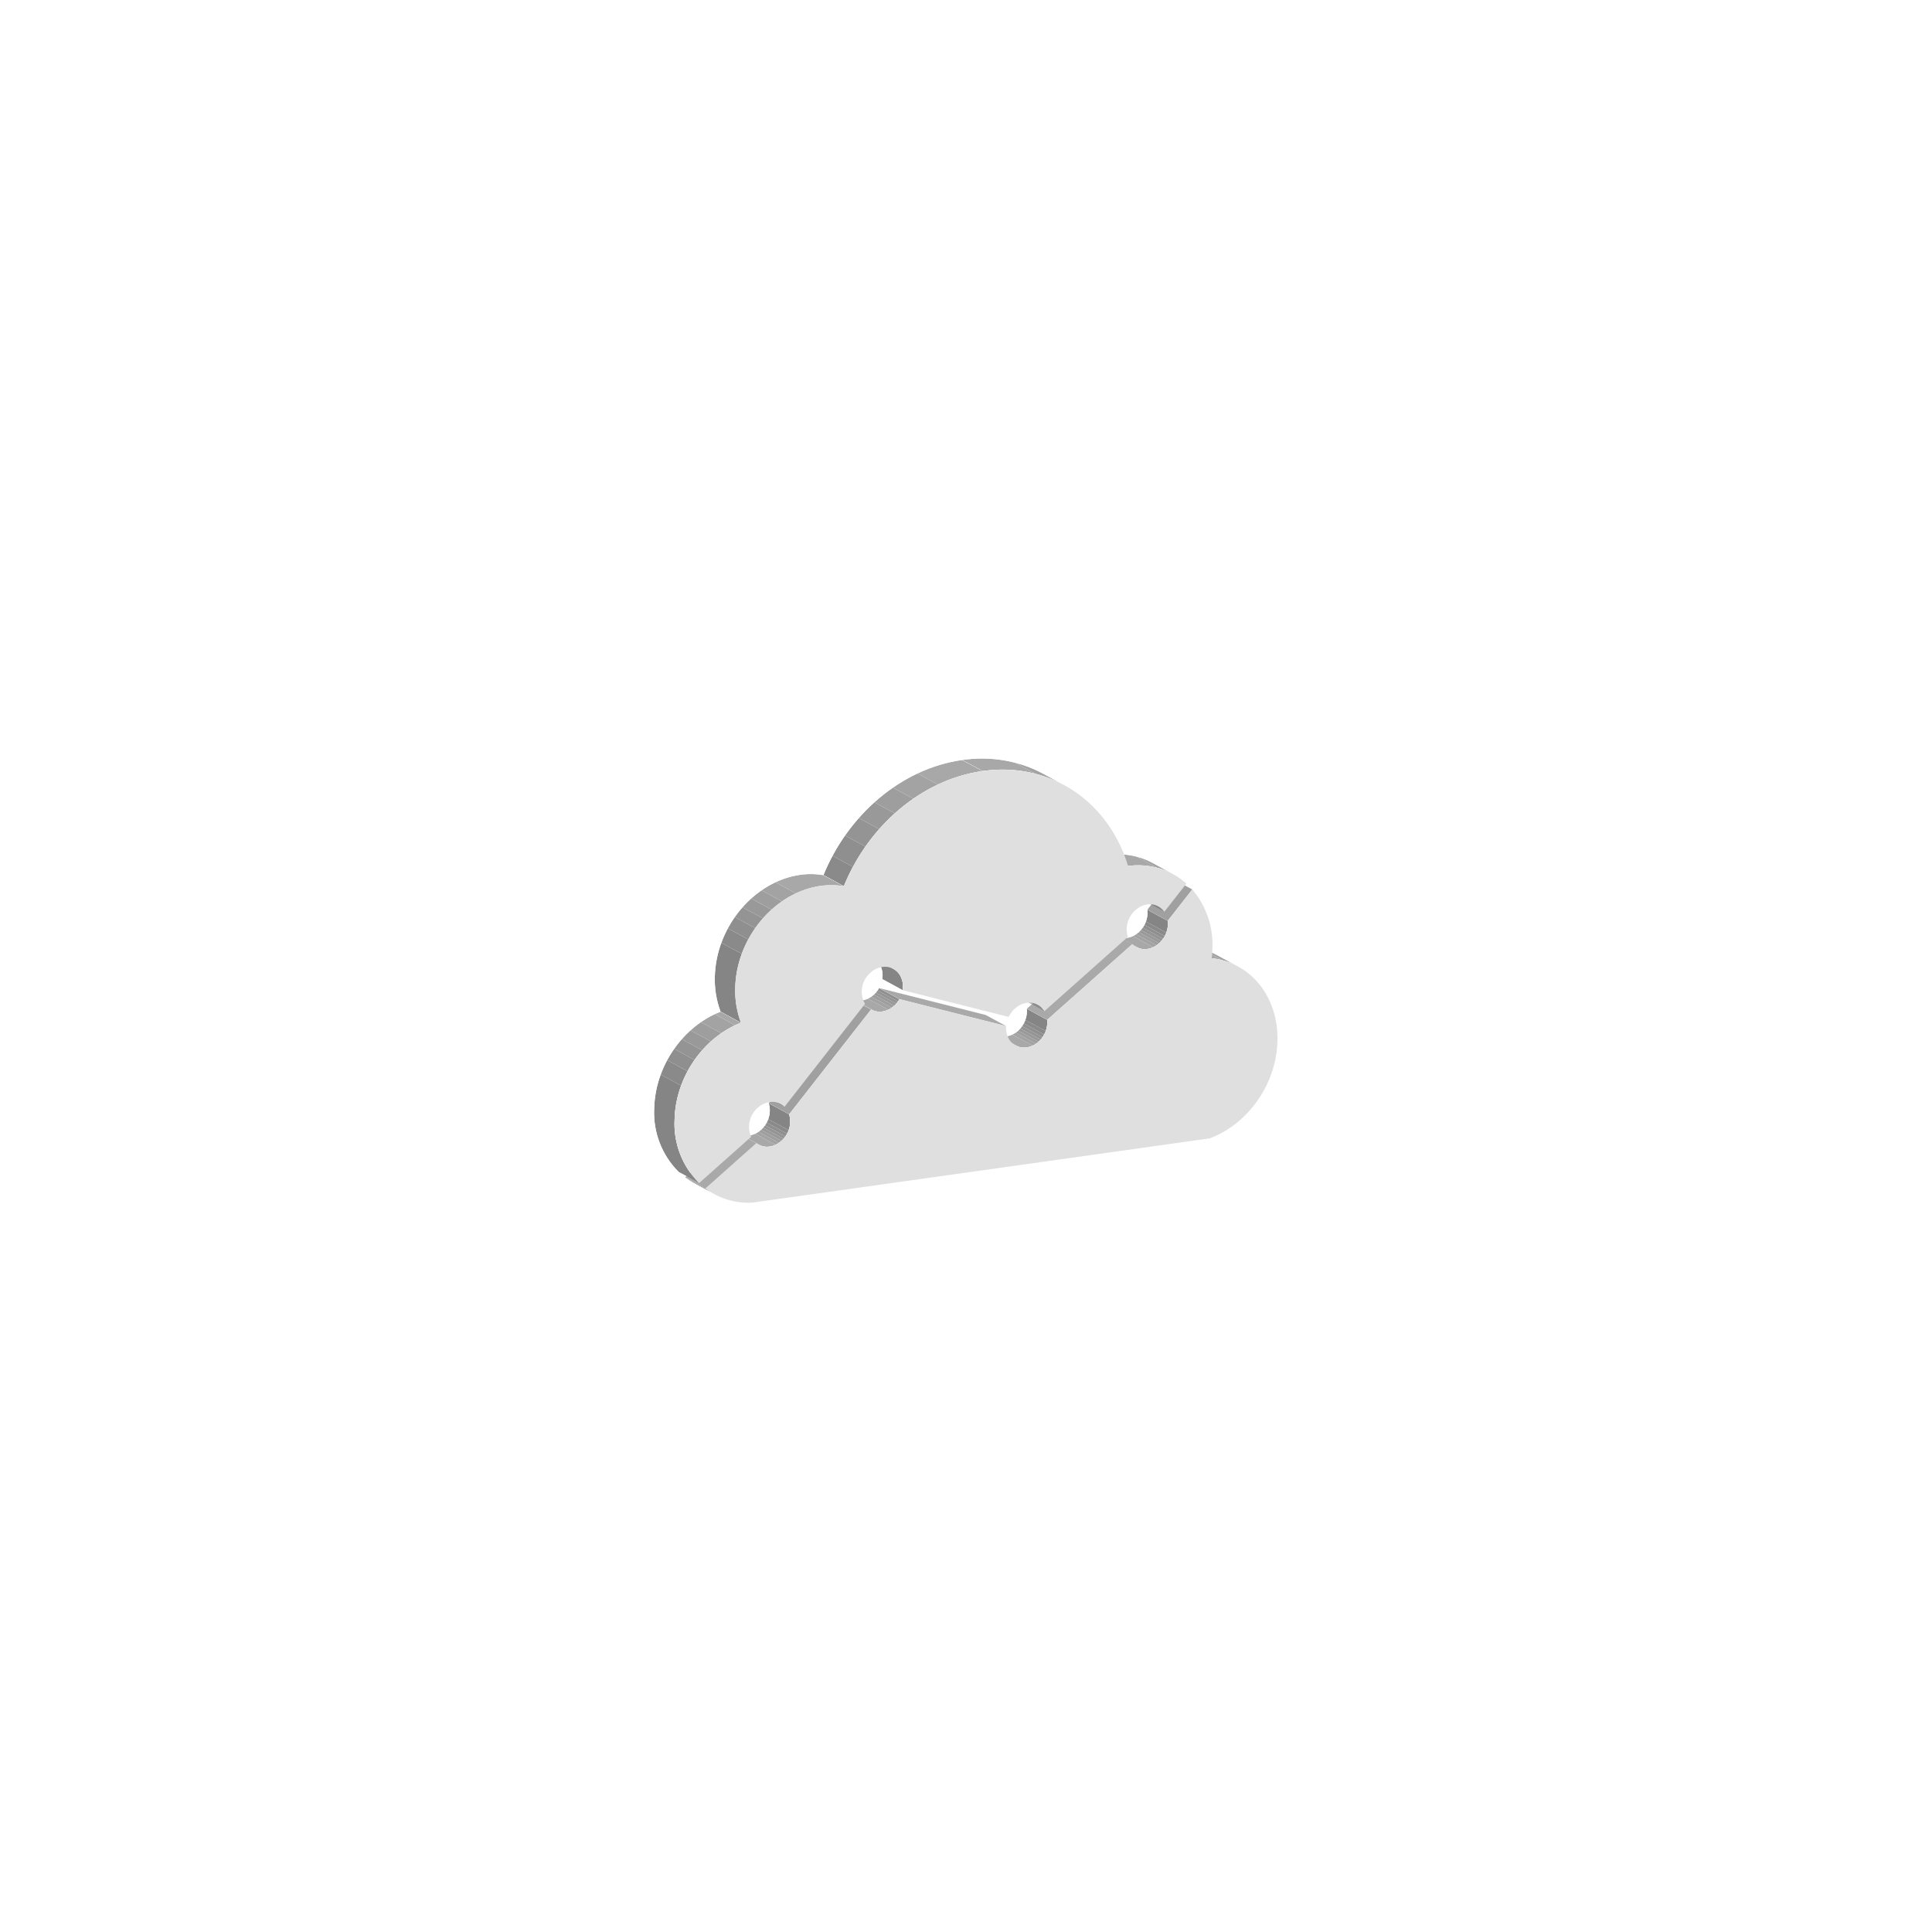
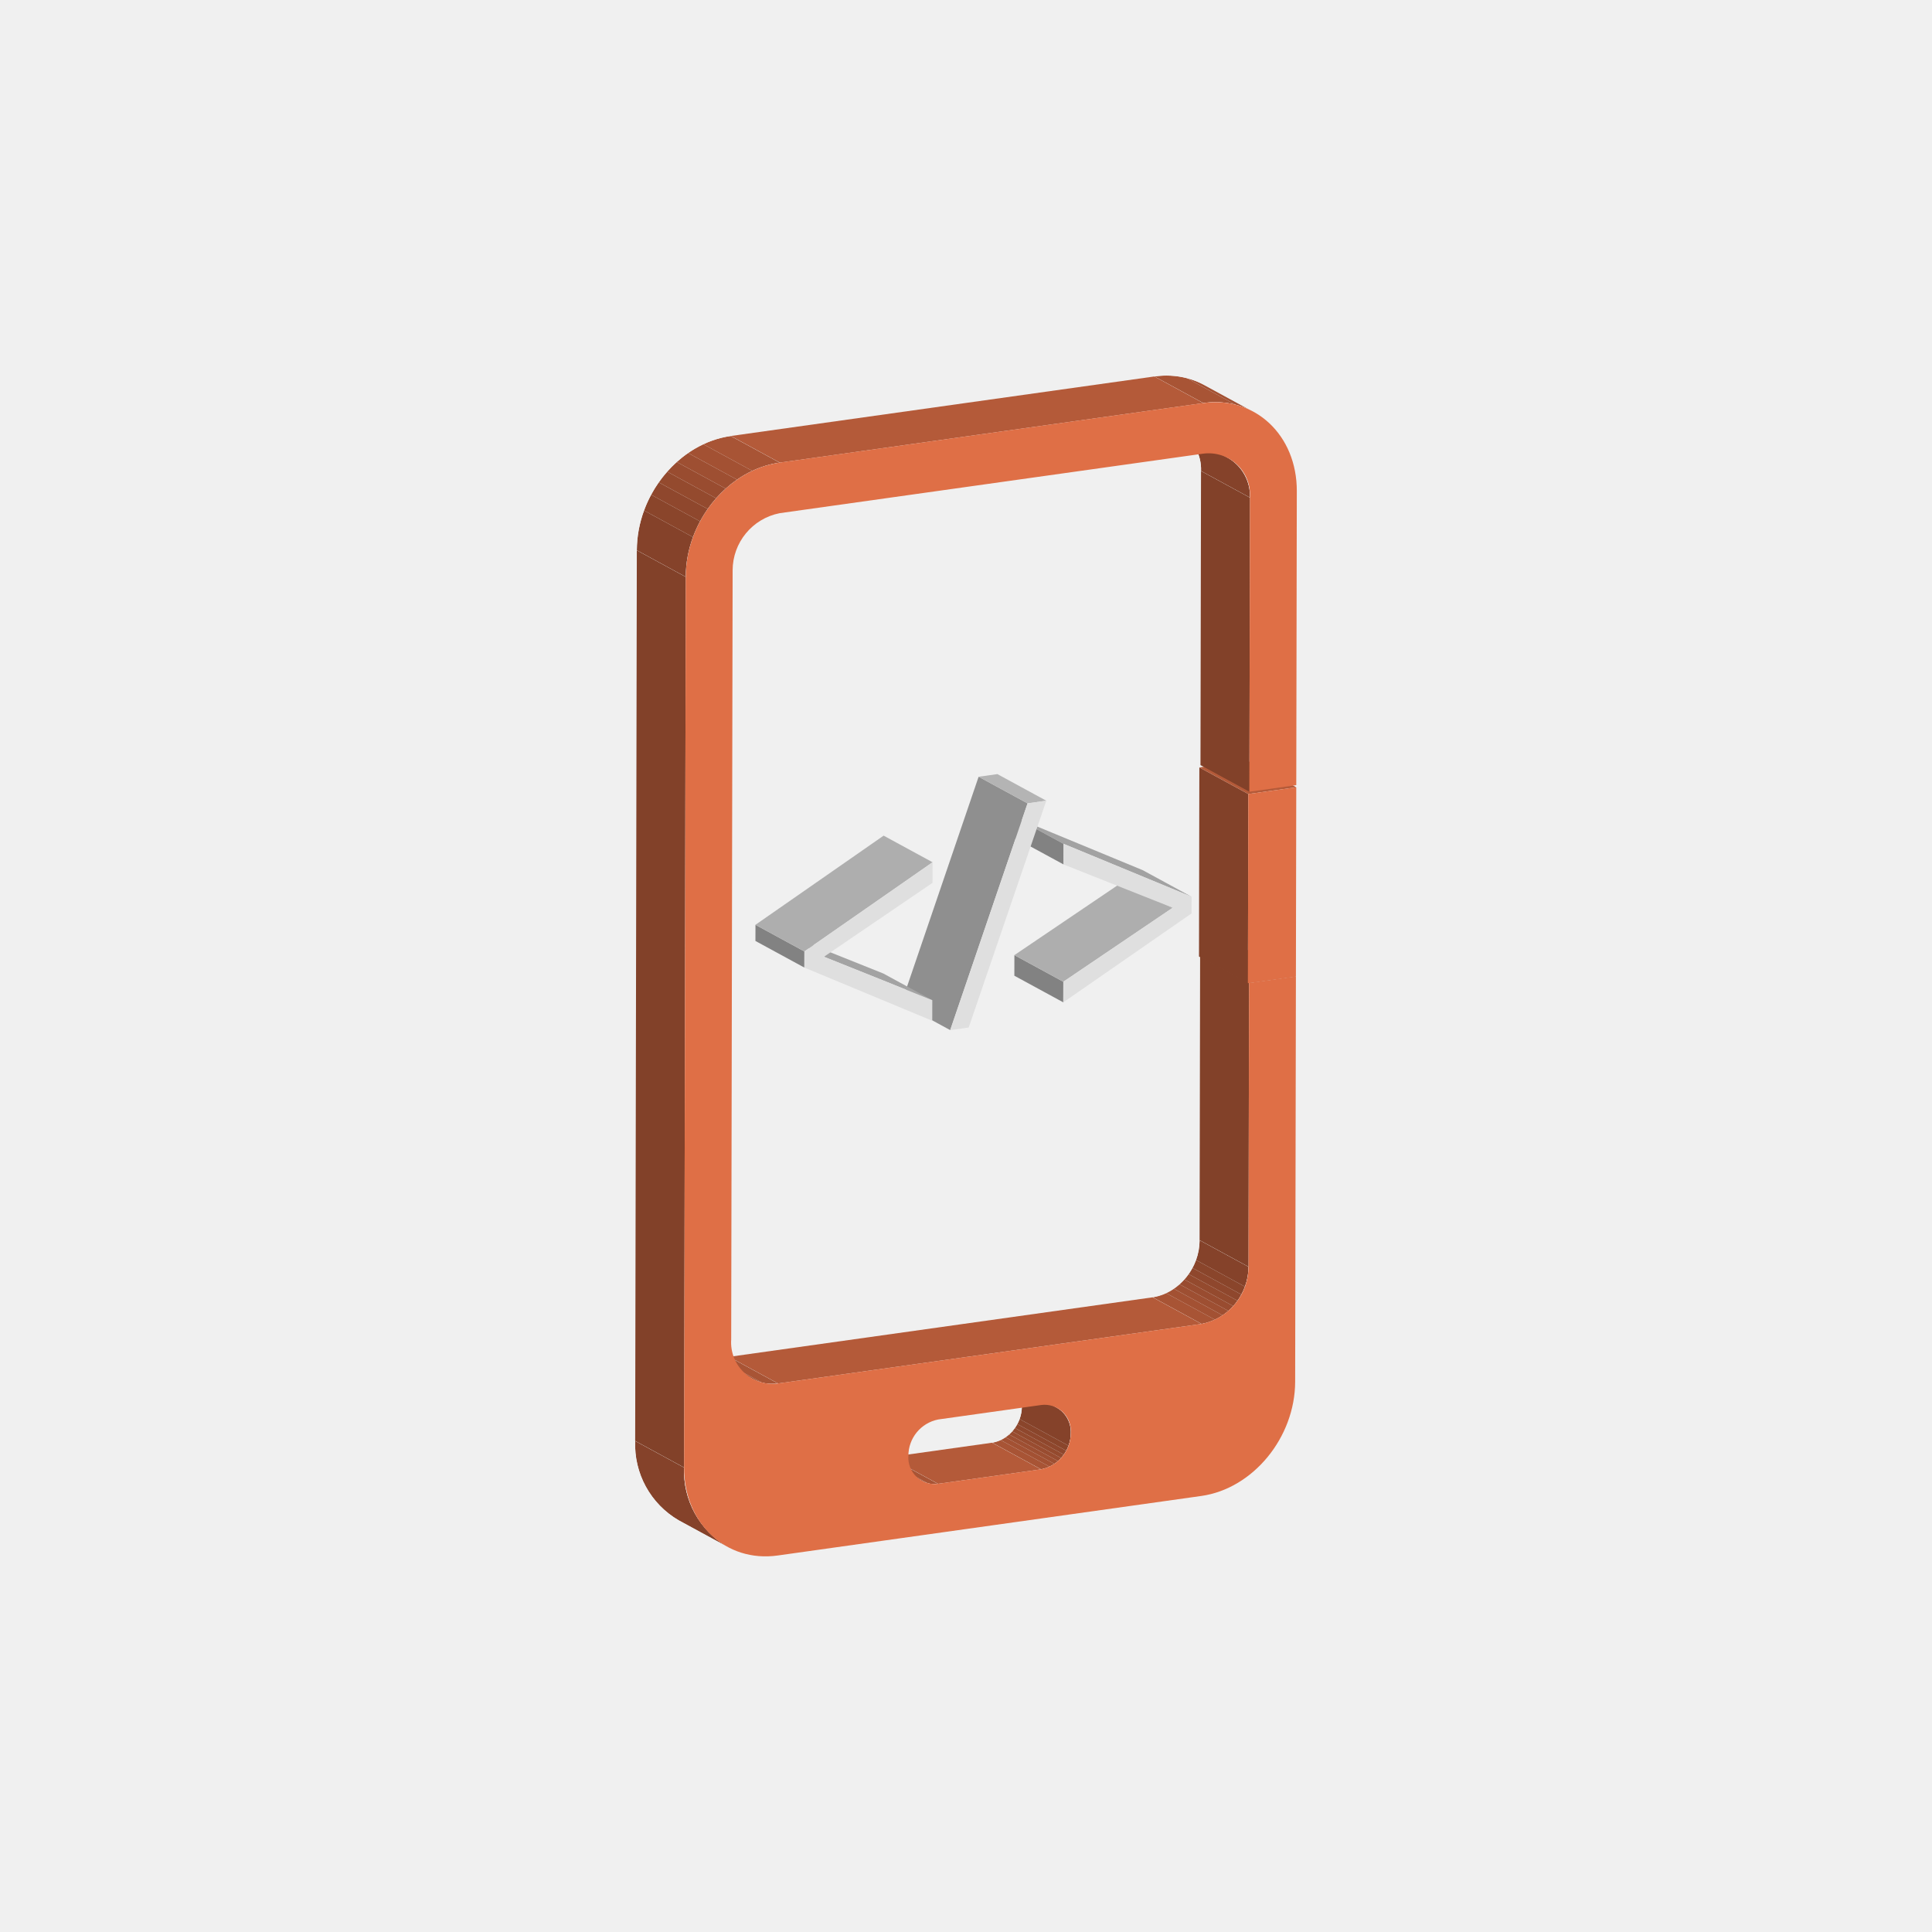
- <svg xmlns="http://www.w3.org/2000/svg" id="Layer_1" data-name="Layer 1" viewBox="0 0 432 432">
+ <svg xmlns="http://www.w3.org/2000/svg" id="Layer_1" data-name="Layer 1" viewBox="0 0 180 180">
  <defs>
-     <style>.cls-1{fill:none;}.cls-2{fill:#fff;}.cls-3{isolation:isolate;}.cls-4{clip-path:url(#clip-path);}.cls-5{fill:#a8a8a8;}.cls-6{fill:#a3a3a3;}.cls-7{fill:#9e9e9e;}.cls-8{fill:#a0a0a0;}.cls-9{clip-path:url(#clip-path-2);}.cls-10{fill:#999;}.cls-11{fill:#949494;}.cls-12{fill:#8f8f8f;}.cls-13{fill:#8a8a8a;}.cls-14{fill:#858585;}.cls-15{clip-path:url(#clip-path-3);}.cls-16{fill:#a9a9a9;}.cls-17{clip-path:url(#clip-path-4);}.cls-18{clip-path:url(#clip-path-5);}.cls-19{clip-path:url(#clip-path-6);}.cls-20{clip-path:url(#clip-path-7);}.cls-21{clip-path:url(#clip-path-8);}.cls-22{clip-path:url(#clip-path-9);}.cls-23{clip-path:url(#clip-path-10);}.cls-24{clip-path:url(#clip-path-11);}.cls-25{clip-path:url(#clip-path-12);}.cls-26{fill:#dfdfdf;}.cls-27{clip-path:url(#clip-path-13);}.cls-28{clip-path:url(#clip-path-14);}.cls-29{clip-path:url(#clip-path-15);}.cls-30{clip-path:url(#clip-path-16);}</style>
+     <style>.cls-1{fill:none;}.cls-2{isolation:isolate;}.cls-3{clip-path:url(#clip-path);}.cls-4{fill:#a85435;}.cls-5{fill:#a35133;}.cls-6{fill:#9e4f32;}.cls-7{fill:#994c30;}.cls-8{fill:#944a2e;}.cls-9{fill:#8f472d;}.cls-10{fill:#8a452b;}.cls-11{fill:#85422a;}.cls-12{clip-path:url(#clip-path-2);}.cls-13{fill:#824129;}.cls-14{fill:#b45a39;}.cls-15{clip-path:url(#clip-path-3);}.cls-16{fill:#df6f46;}.cls-17{clip-path:url(#clip-path-4);}.cls-18{clip-path:url(#clip-path-5);}.cls-19{clip-path:url(#clip-path-6);}.cls-20{clip-path:url(#clip-path-7);}.cls-21{clip-path:url(#clip-path-8);}.cls-22{fill:#828282;}.cls-23{fill:#aeaeae;}.cls-24{fill:#a2a2a2;}.cls-25{fill:#dfdfdf;}.cls-26{fill:#8f8f8f;}.cls-27{fill:#b4b4b4;}.cls-28{fill:#a3a3a3;}</style>
    <clipPath id="clip-path">
-       <path class="cls-1" d="M272.245,213.614l4.559,2.48a15.852,15.852,0,0,0-5.862-1.827l-4.559-2.48A15.852,15.852,0,0,1,272.245,213.614Z" />
+       <path class="cls-1" d="M111.948,123.348l-4.559-2.48a5.426,5.426,0,0,0,4.374-5.326l4.559,2.48A5.426,5.426,0,0,1,111.948,123.348Z" />
    </clipPath>
    <clipPath id="clip-path-2">
-       <path class="cls-1" d="M254.067,211.772l-4.559-2.48a3.981,3.981,0,0,0,2.47.425,5.043,5.043,0,0,0,2.719-1.345,5.849,5.849,0,0,0,1.859-4.963l4.559,2.48a5.849,5.849,0,0,1-1.859,4.963,5.043,5.043,0,0,1-2.719,1.345A3.981,3.981,0,0,1,254.067,211.772Z" />
+       <path class="cls-1" d="M93.918,128.677l4.559,2.48a2.6,2.6,0,0,1,1.288,2.356,3.442,3.442,0,0,1-2.777,3.381l-4.559-2.48a3.442,3.442,0,0,0,2.777-3.381A2.6,2.6,0,0,0,93.918,128.677Z" />
    </clipPath>
    <clipPath id="clip-path-3">
-       <path class="cls-1" d="M254.416,200.168l4.559,2.48a4.211,4.211,0,0,1,1.375,1.222l-4.559-2.48A4.211,4.211,0,0,0,254.416,200.168Z" />
+       <path class="cls-1" d="M85.919,137.988,81.36,135.508a2.375,2.375,0,0,0,1.48.255l4.559,2.48A2.374,2.374,0,0,1,85.919,137.988Z" />
    </clipPath>
    <clipPath id="clip-path-4">
-       <path class="cls-1" d="M257.701,192.936l4.559,2.48a16.571,16.571,0,0,0-10.019-1.782l-4.559-2.48A16.571,16.571,0,0,1,257.701,192.936Z" />
+       <path class="cls-1" d="M70.151,128.491l-4.559-2.48a3.751,3.751,0,0,0,2.338.402l4.559,2.48A3.751,3.751,0,0,1,70.151,128.491Z" />
    </clipPath>
    <clipPath id="clip-path-5">
-       <path class="cls-1" d="M233.528,226.102l-4.559-2.48a3.138,3.138,0,0,0-.224-.332l4.559,2.48A3.139,3.139,0,0,1,233.528,226.102Z" />
+       <path class="cls-1" d="M67.786,144.121,63.227,141.641a8.163,8.163,0,0,1-4.049-7.393l4.559,2.48A8.163,8.163,0,0,0,67.786,144.121Z" />
    </clipPath>
    <clipPath id="clip-path-6">
-       <path class="cls-1" d="M227.487,222.189l4.559,2.48a3.874,3.874,0,0,1,1.259,1.101l-4.559-2.48A3.874,3.874,0,0,0,227.487,222.189Z" />
+       <path class="cls-1" d="M109.865,40.188l4.559,2.48a4.089,4.089,0,0,1,2.032,3.697l-4.559-2.48A4.089,4.089,0,0,0,109.865,40.188Z" />
    </clipPath>
    <clipPath id="clip-path-7">
-       <path class="cls-1" d="M227.085,233.785l-4.559-2.48a4.007,4.007,0,0,0,2.485.428,5.054,5.054,0,0,0,2.72-1.341,5.865,5.865,0,0,0,1.867-4.835l4.559,2.48a5.865,5.865,0,0,1-1.867,4.835,5.054,5.054,0,0,1-2.72,1.341A4.007,4.007,0,0,1,227.085,233.785Z" />
+       <path class="cls-1" d="M112.212,35.876l4.559,2.48a7.483,7.483,0,0,0-4.664-.802l-4.559-2.48A7.483,7.483,0,0,1,112.212,35.876Z" />
    </clipPath>
    <clipPath id="clip-path-8">
-       <path class="cls-1" d="M195.211,214.158l4.559,2.48a3.868,3.868,0,0,1,1.253,1.093,4.865,4.865,0,0,1,.81,3.672l-4.559-2.48a4.865,4.865,0,0,0-.81-3.672A3.868,3.868,0,0,0,195.211,214.158Z" />
-     </clipPath>
-     <clipPath id="clip-path-9">
-       <path class="cls-1" d="M194.795,225.753l-4.559-2.48a4.006,4.006,0,0,0,2.485.428,5.065,5.065,0,0,0,2.719-1.339,5.613,5.613,0,0,0,1.124-1.429l4.559,2.48a5.613,5.613,0,0,1-1.124,1.429,5.065,5.065,0,0,1-2.719,1.339A4.006,4.006,0,0,1,194.795,225.753Z" />
-     </clipPath>
-     <clipPath id="clip-path-10">
-       <path class="cls-1" d="M233.382,173.064l4.559,2.48a29.142,29.142,0,0,0-17.43-3.234q-.399.046-.796.102l-4.559-2.48q.397-.056.796-.102A29.142,29.142,0,0,1,233.382,173.064Z" />
-     </clipPath>
-     <clipPath id="clip-path-11">
-       <path class="cls-1" d="M169.603,255.96,165.044,253.48a3.977,3.977,0,0,0,2.468.424,5.087,5.087,0,0,0,2.727-1.344,5.753,5.753,0,0,0,1.653-5.885l4.559,2.48a5.753,5.753,0,0,1-1.653,5.885,5.087,5.087,0,0,1-2.727,1.344A3.977,3.977,0,0,1,169.603,255.96Z" />
-     </clipPath>
-     <clipPath id="clip-path-12">
-       <path class="cls-1" d="M170.001,244.364l4.559,2.48a3.809,3.809,0,0,1,.861.641l-4.559-2.48A3.809,3.809,0,0,0,170.001,244.364Z" />
-     </clipPath>
-     <clipPath id="clip-path-13">
-       <path class="cls-1" d="M159.691,266.997l-4.559-2.48a15.761,15.761,0,0,1-1.947-1.253l4.559,2.48A15.762,15.762,0,0,0,159.691,266.997Z" />
-     </clipPath>
-     <clipPath id="clip-path-14">
-       <path class="cls-1" d="M188.686,198.158l-4.559-2.48c5.469-13.429,17.346-23.823,31.029-25.746l4.559,2.48C206.032,174.335,194.155,184.73,188.686,198.158Z" />
-     </clipPath>
-     <clipPath id="clip-path-15">
-       <path class="cls-1" d="M156.329,264.542l-4.559-2.48a18.673,18.673,0,0,1-5.491-14.182c.226-9.643,6.521-18.437,14.84-21.672l4.559,2.48c-8.319,3.235-14.613,12.029-14.84,21.672A18.673,18.673,0,0,0,156.329,264.542Z" />
-     </clipPath>
-     <clipPath id="clip-path-16">
-       <path class="cls-1" d="M165.677,228.689l-4.559-2.48a20.64,20.64,0,0,1-1.283-7.78c.266-11.252,8.782-21.371,19.139-22.826.148-.021.295-.04.444-.057a16.967,16.967,0,0,1,4.709.133l4.559,2.48a16.966,16.966,0,0,0-4.709-.133c-.149.017-.296.036-.444.057-10.357,1.456-18.873,11.574-19.139,22.826A20.64,20.64,0,0,0,165.677,228.689Z" />
+       <path class="cls-1" d="M63.891,53.753l-4.559-2.48c.01-5.205,3.927-9.973,8.757-10.652l4.559,2.48C67.817,43.779,63.9,48.548,63.891,53.753Z" />
    </clipPath>
  </defs>
-   <rect class="cls-2" width="432" height="432" />
-   <g class="cls-3">
-     <g class="cls-3">
-       <g class="cls-4">
-         <g class="cls-3">
-           <path class="cls-5" d="M270.941,214.266l-4.559-2.48a16.2,16.2,0,0,1,2.283.417l4.559,2.48a16.2,16.2,0,0,0-2.283-.417" />
-           <path class="cls-6" d="M273.225,214.684l-4.559-2.48a15.724,15.724,0,0,1,3.001,1.111l4.559,2.48a15.724,15.724,0,0,0-3.001-1.111" />
-           <path class="cls-7" d="M276.226,215.795l-4.559-2.48q.292.144.578.299l4.559,2.48q-.285-.155-.578-.299" />
+   <g class="cls-2">
+     <g class="cls-2">
+       <g class="cls-3">
+         <g class="cls-2">
+           <path class="cls-4" d="M111.948,123.348l-4.559-2.48a4.448,4.448,0,0,0,1.272-.383l4.559,2.48a4.448,4.448,0,0,1-1.272.383" />
+           <path class="cls-5" d="M113.219,122.965l-4.559-2.48a4.94,4.94,0,0,0,.71-.409l4.559,2.48a4.94,4.94,0,0,1-.71.409" />
+           <path class="cls-6" d="M113.929,122.556l-4.559-2.48a5.293,5.293,0,0,0,.529-.419l4.559,2.48a5.293,5.293,0,0,1-.529.419" />
+           <path class="cls-7" d="M114.458,122.137l-4.559-2.48a5.542,5.542,0,0,0,.447-.451L114.905,121.686a5.542,5.542,0,0,1-.447.451" />
+           <path class="cls-8" d="M114.905,121.686l-4.559-2.48a5.698,5.698,0,0,0,.394-.5l4.559,2.48a5.698,5.698,0,0,1-.394.5" />
+           <path class="cls-9" d="M115.299,121.186l-4.559-2.48a5.757,5.757,0,0,0,.356-.578l4.559,2.48a5.757,5.757,0,0,1-.356.578" />
+           <path class="cls-10" d="M115.655,120.608l-4.559-2.48a5.703,5.703,0,0,0,.331-.735l4.559,2.48a5.703,5.703,0,0,1-.331.735" />
+           <path class="cls-11" d="M115.986,119.873l-4.559-2.48a5.4,5.4,0,0,0,.336-1.85l4.559,2.48a5.4,5.4,0,0,1-.336,1.85" />
        </g>
      </g>
    </g>
-     <polygon class="cls-8" points="261.115 205.889 256.556 203.409 262.031 196.408 266.589 198.887 261.115 205.889" />
-     <g class="cls-3">
-       <g class="cls-9">
-         <g class="cls-3">
-           <path class="cls-7" d="M254.067,211.772,249.508,209.292q.068.037.137.071l4.559,2.48q-.069-.034-.137-.071" />
-           <path class="cls-6" d="M254.204,211.843l-4.559-2.48a3.812,3.812,0,0,0,.727.269l4.559,2.48a3.812,3.812,0,0,1-.727-.269" />
-           <path class="cls-5" d="M254.931,212.112l-4.559-2.48a4.111,4.111,0,0,0,1.606.085,4.686,4.686,0,0,0,1.344-.406l4.559,2.48a4.686,4.686,0,0,1-1.344.406,4.111,4.111,0,0,1-1.606-.085" />
-           <path class="cls-6" d="M257.881,211.791l-4.559-2.48a5.197,5.197,0,0,0,.741-.428l4.559,2.48a5.197,5.197,0,0,1-.741.428" />
-           <path class="cls-7" d="M258.622,211.363l-4.559-2.48a5.602,5.602,0,0,0,.564-.447l4.559,2.48a5.602,5.602,0,0,1-.564.447" />
-           <path class="cls-10" d="M259.186,210.916l-4.559-2.48q.035-.031.069-.064.219-.204.415-.425l4.559,2.48q-.195.221-.415.425-.034.032-.069.064" />
-           <path class="cls-11" d="M259.67,210.427l-4.559-2.48a5.99,5.99,0,0,0,.414-.526l4.559,2.48a5.99,5.99,0,0,1-.414.526" />
-           <path class="cls-12" d="M260.084,209.902l-4.559-2.48a6.015,6.015,0,0,0,.372-.604l4.559,2.48a6.015,6.015,0,0,1-.372.604" />
-           <path class="cls-13" d="M260.457,209.298l-4.559-2.48a5.992,5.992,0,0,0,.347-.77l4.559,2.48a5.992,5.992,0,0,1-.347.77" />
-           <path class="cls-14" d="M260.804,208.527l-4.559-2.48a5.563,5.563,0,0,0,.311-2.638l4.559,2.48a5.563,5.563,0,0,1-.311,2.638" />
+     <g class="cls-2">
+       <g class="cls-12">
+         <g class="cls-2">
+           <path class="cls-4" d="M96.987,136.895l-4.559-2.48a2.831,2.831,0,0,0,.81-.243l4.559,2.48a2.831,2.831,0,0,1-.81.243" />
+           <path class="cls-5" d="M97.797,136.651l-4.559-2.48a3.135,3.135,0,0,0,.45-.26l4.559,2.48a3.135,3.135,0,0,1-.45.26" />
+           <path class="cls-6" d="M98.247,136.391l-4.559-2.48a3.354,3.354,0,0,0,.335-.265l4.559,2.48a3.354,3.354,0,0,1-.335.265" />
+           <path class="cls-7" d="M98.582,136.126l-4.559-2.48a3.511,3.511,0,0,0,.283-.286l4.559,2.48a3.511,3.511,0,0,1-.283.286" />
+           <path class="cls-8" d="M98.865,135.84l-4.559-2.48a3.611,3.611,0,0,0,.25-.317l4.559,2.48a3.611,3.611,0,0,1-.25.317" />
+           <path class="cls-9" d="M99.115,135.523l-4.559-2.48a3.65,3.65,0,0,0,.226-.366l4.559,2.48a3.65,3.65,0,0,1-.226.366" />
+           <path class="cls-10" d="M99.341,135.157,94.782,132.677a3.62,3.62,0,0,0,.21-.467l4.559,2.48a3.62,3.62,0,0,1-.21.467" />
+           <path class="cls-11" d="M99.551,134.69l-4.559-2.48a3.434,3.434,0,0,0,.213-1.177,2.6,2.6,0,0,0-1.288-2.356l4.559,2.48a2.6,2.6,0,0,1,1.288,2.356,3.434,3.434,0,0,1-.213,1.177" />
        </g>
      </g>
    </g>
-     <g class="cls-3">
+     <polygon class="cls-13" points="116.322 118.022 111.763 115.542 111.812 89.103 116.371 91.583 116.322 118.022" />
+     <polygon class="cls-14" points="116.371 91.583 111.812 89.103 116.178 88.49 120.737 90.97 116.371 91.583" />
+     <polygon class="cls-14" points="87.398 138.242 82.84 135.762 92.428 134.415 96.987 136.895 87.398 138.242" />
+     <g class="cls-2">
      <g class="cls-15">
-         <g class="cls-3">
-           <path class="cls-14" d="M260.35,203.87l-4.559-2.48a4.212,4.212,0,0,0-1.375-1.222l4.559,2.48a4.212,4.212,0,0,1,1.375,1.222" />
+         <g class="cls-2">
+           <path class="cls-6" d="M85.919,137.988,81.36,135.508q.042.023.085.044l4.559,2.48q-.043-.021-.085-.044" />
+           <path class="cls-5" d="M86.003,138.031l-4.559-2.48a2.286,2.286,0,0,0,.438.162l4.559,2.48a2.286,2.286,0,0,1-.438-.162" />
+           <path class="cls-4" d="M86.441,138.193l-4.559-2.48a2.455,2.455,0,0,0,.957.049l4.559,2.48a2.455,2.455,0,0,1-.957-.049" />
        </g>
      </g>
    </g>
-     <polygon class="cls-16" points="234.157 228.036 229.599 225.557 248.626 208.629 253.185 211.109 234.157 228.036" />
-     <g class="cls-3">
+     <polygon class="cls-13" points="116.267 91.598 111.708 89.118 111.741 71.498 116.3 73.977 116.267 91.598" />
+     <polygon class="cls-14" points="116.3 73.977 111.741 71.498 116.211 70.869 120.77 73.349 116.3 73.977" />
+     <polygon class="cls-16" points="120.77 73.349 120.737 90.97 116.371 91.583 116.267 91.598 116.3 73.977 120.77 73.349" />
+     <polygon class="cls-14" points="72.488 128.893 67.93 126.414 107.389 120.868 111.948 123.348 72.488 128.893" />
+     <polygon class="cls-13" points="116.404 73.764 111.846 71.284 111.896 43.885 116.455 46.365 116.404 73.764" />
+     <g class="cls-2">
      <g class="cls-17">
-         <g class="cls-3">
-           <path class="cls-5" d="M252.24,193.635l-4.559-2.48a17.503,17.503,0,0,1,6.493.392l4.559,2.48a17.503,17.503,0,0,0-6.493-.392" />
-           <path class="cls-6" d="M258.733,194.027l-4.559-2.48a15.553,15.553,0,0,1,2.964,1.099l4.559,2.48a15.553,15.553,0,0,0-2.964-1.099" />
-           <path class="cls-7" d="M261.697,195.125l-4.559-2.48q.284.14.562.291l4.559,2.48q-.278-.151-.562-.291" />
+         <g class="cls-2">
+           <path class="cls-6" d="M70.151,128.491l-4.559-2.48q.066.036.134.069l4.559,2.48q-.068-.033-.134-.069" />
+           <path class="cls-5" d="M70.284,128.56l-4.559-2.48a3.612,3.612,0,0,0,.692.256l4.559,2.48a3.612,3.612,0,0,1-.692-.256" />
+           <path class="cls-4" d="M70.977,128.816l-4.559-2.48a3.878,3.878,0,0,0,1.512.077l4.559,2.48a3.878,3.878,0,0,1-1.512-.077" />
        </g>
      </g>
    </g>
-     <g class="cls-3">
+     <g class="cls-2">
      <g class="cls-18">
-         <g class="cls-3">
-           <path class="cls-14" d="M233.528,226.102l-4.559-2.48a3.139,3.139,0,0,0-.224-.332l4.559,2.48a3.139,3.139,0,0,1,.224.332" />
+         <g class="cls-2">
+           <path class="cls-11" d="M67.786,144.121,63.227,141.641a8.163,8.163,0,0,1-4.049-7.393l4.559,2.48a8.163,8.163,0,0,0,4.049,7.393" />
        </g>
      </g>
    </g>
-     <g class="cls-3">
+     <g class="cls-2">
      <g class="cls-19">
-         <g class="cls-3">
-           <path class="cls-14" d="M233.305,225.771l-4.559-2.48a3.874,3.874,0,0,0-1.259-1.101l4.559,2.48a3.874,3.874,0,0,1,1.259,1.101" />
+         <g class="cls-2">
+           <path class="cls-11" d="M116.455,46.365l-4.559-2.48a4.089,4.089,0,0,0-2.032-3.697l4.559,2.48a4.089,4.089,0,0,1,2.032,3.697" />
        </g>
      </g>
    </g>
-     <g class="cls-3">
+     <g class="cls-2">
      <g class="cls-20">
-         <g class="cls-3">
-           <path class="cls-7" d="M227.085,233.785l-4.559-2.48q.069.037.139.072l4.559,2.48q-.07-.034-.139-.072" />
-           <path class="cls-6" d="M227.224,233.857l-4.559-2.48a3.835,3.835,0,0,0,.731.271l4.559,2.48a3.835,3.835,0,0,1-.731-.271" />
-           <path class="cls-5" d="M227.955,234.127l-4.559-2.48a4.139,4.139,0,0,0,1.615.085,4.708,4.708,0,0,0,1.351-.408l4.559,2.48a4.708,4.708,0,0,1-1.351.408,4.139,4.139,0,0,1-1.615-.085" />
-           <path class="cls-6" d="M230.921,233.805l-4.559-2.48a5.206,5.206,0,0,0,.742-.429l4.559,2.48a5.206,5.206,0,0,1-.742.429" />
-           <path class="cls-7" d="M231.664,233.376l-4.559-2.48a5.6,5.6,0,0,0,.56-.443l4.559,2.48a5.6,5.6,0,0,1-.56.443" />
-           <path class="cls-10" d="M232.224,232.933l-4.559-2.48q.034-.03.067-.061.215-.2.407-.418l4.559,2.48q-.192.217-.407.418-.033.031-.067.061" />
-           <path class="cls-11" d="M232.697,232.454l-4.559-2.48a6.003,6.003,0,0,0,.415-.527l4.559,2.48a6.003,6.003,0,0,1-.415.527" />
-           <path class="cls-12" d="M233.113,231.927l-4.559-2.48a6.014,6.014,0,0,0,.372-.604l4.559,2.48a6.014,6.014,0,0,1-.372.604" />
-           <path class="cls-13" d="M233.485,231.323l-4.559-2.48a5.983,5.983,0,0,0,.347-.771l4.559,2.48a5.983,5.983,0,0,1-.347.771" />
-           <path class="cls-14" d="M233.832,230.551l-4.559-2.48a5.601,5.601,0,0,0,.325-2.515l4.559,2.48a5.601,5.601,0,0,1-.325,2.515" />
+         <g class="cls-2">
+           <path class="cls-4" d="M112.107,37.555l-4.559-2.48a7.741,7.741,0,0,1,3.018.154l4.559,2.48a7.741,7.741,0,0,0-3.018-.154" />
+           <path class="cls-5" d="M115.125,37.709,110.566,35.229a7.2,7.2,0,0,1,1.38.51l4.559,2.48a7.2,7.2,0,0,0-1.38-.51" />
+           <path class="cls-6" d="M116.505,38.219l-4.559-2.48q.135.066.266.138l4.559,2.48q-.132-.072-.266-.138" />
        </g>
      </g>
    </g>
-     <polygon class="cls-16" points="201.124 223.413 196.565 220.933 220.411 226.952 224.969 229.431 201.124 223.413" />
-     <g class="cls-3">
+     <polygon class="cls-14" points="72.648 43.1 68.089 40.621 107.548 35.075 112.107 37.555 72.648 43.1" />
+     <polygon class="cls-13" points="63.737 136.727 59.178 134.247 59.332 51.273 63.891 53.753 63.737 136.727" />
+     <path class="cls-16" d="M120.77,73.15l-4.366.614.051-27.399a3.859,3.859,0,0,0-4.357-4.099L72.639,47.812a5.434,5.434,0,0,0-4.382,5.327l-.133,71.657a3.856,3.856,0,0,0,4.365,4.097l39.459-5.546a5.426,5.426,0,0,0,4.374-5.326l.049-26.439,4.366-.614-.07,37.757c-.01,5.205-3.927,9.973-8.749,10.651l-39.459,5.546c-4.83.679-8.732-2.991-8.722-8.196l.154-82.975c.01-5.205,3.927-9.973,8.757-10.652l39.459-5.546c4.822-.678,8.723,2.992,8.714,8.197Zm-33.36,59.1a3.444,3.444,0,0,0-2.777,3.39,2.445,2.445,0,0,0,2.766,2.602l9.589-1.348a3.442,3.442,0,0,0,2.777-3.381,2.448,2.448,0,0,0-2.766-2.611l-9.589,1.348" />
+     <g class="cls-2">
      <g class="cls-21">
-         <g class="cls-3">
-           <path class="cls-14" d="M201.832,221.403l-4.559-2.48a4.865,4.865,0,0,0-.81-3.672,3.868,3.868,0,0,0-1.253-1.093l4.559,2.48a3.868,3.868,0,0,1,1.253,1.093,4.865,4.865,0,0,1,.81,3.672" />
-         </g>
-       </g>
-     </g>
-     <g class="cls-3">
-       <g class="cls-22">
-         <g class="cls-3">
-           <path class="cls-7" d="M194.795,225.753l-4.559-2.48q.068.037.138.071l4.559,2.48q-.07-.034-.138-.071" />
-           <path class="cls-6" d="M194.934,225.824l-4.559-2.48a3.839,3.839,0,0,0,.732.271l4.559,2.48a3.839,3.839,0,0,1-.732-.271" />
-           <path class="cls-5" d="M195.665,226.095l-4.559-2.48a4.135,4.135,0,0,0,1.615.086,4.709,4.709,0,0,0,1.351-.408l4.559,2.48a4.709,4.709,0,0,1-1.351.408,4.135,4.135,0,0,1-1.615-.086" />
-           <path class="cls-6" d="M198.632,225.773l-4.559-2.48a5.224,5.224,0,0,0,.745-.43l4.559,2.48a5.224,5.224,0,0,1-.745.43" />
-           <path class="cls-7" d="M199.376,225.343l-4.559-2.48a5.638,5.638,0,0,0,.578-.46l4.559,2.48a5.638,5.638,0,0,1-.578.46" />
-           <path class="cls-10" d="M199.955,224.883l-4.559-2.48.045-.041a5.601,5.601,0,0,0,.416-.423l4.559,2.48a5.601,5.601,0,0,1-.416.423l-.045.041" />
-           <path class="cls-11" d="M200.416,224.418l-4.559-2.48a5.615,5.615,0,0,0,.388-.492l4.559,2.48a5.615,5.615,0,0,1-.388.492" />
-           <path class="cls-12" d="M200.804,223.926l-4.559-2.48a5.615,5.615,0,0,0,.32-.513l4.559,2.48a5.615,5.615,0,0,1-.32.513" />
-         </g>
-       </g>
-     </g>
-     <g class="cls-3">
-       <g class="cls-23">
-         <g class="cls-3">
-           <path class="cls-5" d="M219.715,172.412l-4.559-2.48q.397-.056.796-.102a30.146,30.146,0,0,1,11.041.716l4.559,2.48a30.146,30.146,0,0,0-11.041-.716q-.399.046-.796.102" />
-           <path class="cls-6" d="M231.551,173.026l-4.559-2.48a28.102,28.102,0,0,1,5.374,1.992l4.559,2.48a28.102,28.102,0,0,0-5.374-1.992" />
-           <path class="cls-7" d="M236.925,175.018l-4.559-2.48q.514.253,1.015.526l4.559,2.48q-.502-.273-1.015-.526" />
-         </g>
-       </g>
-     </g>
-     <polygon class="cls-8" points="176.45 249.155 171.892 246.675 190.202 223.254 194.761 225.734 176.45 249.155" />
-     <g class="cls-3">
-       <g class="cls-24">
-         <g class="cls-3">
-           <path class="cls-7" d="M169.603,255.96l-4.559-2.48q.068.037.137.071l4.559,2.48q-.069-.034-.137-.071" />
-           <path class="cls-6" d="M169.74,256.031l-4.559-2.48a3.804,3.804,0,0,0,.725.269l4.559,2.48a3.804,3.804,0,0,1-.725-.269" />
-           <path class="cls-5" d="M170.465,256.299l-4.559-2.48a4.11,4.11,0,0,0,1.606.085,4.714,4.714,0,0,0,1.352-.408l4.559,2.48a4.714,4.714,0,0,1-1.352.408,4.11,4.11,0,0,1-1.606-.085" />
-           <path class="cls-6" d="M173.423,255.976l-4.559-2.48a5.255,5.255,0,0,0,.749-.433l4.559,2.48a5.255,5.255,0,0,1-.749.433" />
-           <path class="cls-7" d="M174.172,255.543l-4.559-2.48a5.679,5.679,0,0,0,.566-.448l4.559,2.48a5.679,5.679,0,0,1-.566.448" />
-           <path class="cls-10" d="M174.739,255.094l-4.559-2.48.059-.054a5.889,5.889,0,0,0,.414-.424l4.559,2.48a5.889,5.889,0,0,1-.414.424l-.059.054" />
-           <path class="cls-11" d="M175.212,254.617l-4.559-2.48a5.946,5.946,0,0,0,.411-.522l4.559,2.48a5.946,5.946,0,0,1-.411.522" />
-           <path class="cls-12" d="M175.623,254.095l-4.559-2.48a6.001,6.001,0,0,0,.372-.603l4.559,2.48a6.001,6.001,0,0,1-.372.603" />
-           <path class="cls-13" d="M175.995,253.491l-4.559-2.48a6.013,6.013,0,0,0,.349-.777l4.559,2.48a6.013,6.013,0,0,1-.349.777" />
-           <path class="cls-14" d="M176.345,252.714l-4.559-2.48a5.418,5.418,0,0,0,.106-3.558l4.559,2.48a5.418,5.418,0,0,1-.106,3.558" />
-         </g>
-       </g>
-     </g>
-     <g class="cls-3">
-       <g class="cls-25">
-         <g class="cls-3">
-           <path class="cls-14" d="M175.42,247.485l-4.559-2.48a3.809,3.809,0,0,0-.861-.641l4.559,2.48a3.809,3.809,0,0,1,.861.641" />
-         </g>
-       </g>
-     </g>
-     <path class="cls-26" d="M266.589,198.887a18.96,18.96,0,0,1,4.508,13.17c-.009.736-.075,1.471-.156,2.209,8.623.949,14.936,8.507,14.701,18.471-.226,9.773-6.69,18.668-15.16,21.804l-102.205,14.364a15.999,15.999,0,0,1-10.533-3.161l11.359-10.11a3.916,3.916,0,0,0,2.968.751,5.087,5.087,0,0,0,2.727-1.344,5.753,5.753,0,0,0,1.653-5.885l18.311-23.422a4.002,4.002,0,0,0,2.52.447,5.065,5.065,0,0,0,2.719-1.339,5.613,5.613,0,0,0,1.124-1.429l23.846,6.018a4.857,4.857,0,0,0,.867,3.266,3.895,3.895,0,0,0,3.734,1.515,5.054,5.054,0,0,0,2.72-1.341,5.865,5.865,0,0,0,1.867-4.835L253.185,211.109a3.889,3.889,0,0,0,3.352,1.088,5.043,5.043,0,0,0,2.719-1.345,5.849,5.849,0,0,0,1.859-4.963Z" />
-     <polygon class="cls-16" points="157.744 265.744 153.185 263.264 164.544 253.154 169.103 255.633 157.744 265.744" />
-     <g class="cls-3">
-       <g class="cls-27">
-         <g class="cls-3">
-           <path class="cls-14" d="M159.691,266.997l-4.559-2.48a15.76,15.76,0,0,1-1.947-1.253l4.559,2.48a15.76,15.76,0,0,0,1.947,1.253" />
-         </g>
-       </g>
-     </g>
-     <g class="cls-3">
-       <g class="cls-28">
-         <g class="cls-3">
-           <path class="cls-13" d="M188.686,198.158l-4.559-2.48a44.851,44.851,0,0,1,2.037-4.324l4.559,2.48a44.851,44.851,0,0,0-2.037,4.324" />
-           <path class="cls-12" d="M190.722,193.834l-4.559-2.48a45.056,45.056,0,0,1,2.792-4.529l4.559,2.48a45.056,45.056,0,0,0-2.792,4.529" />
-           <path class="cls-11" d="M193.514,189.306l-4.559-2.48a44.528,44.528,0,0,1,3.078-3.907l4.559,2.48a44.528,44.528,0,0,0-3.078,3.907" />
-           <path class="cls-10" d="M196.592,185.399l-4.559-2.48a43.276,43.276,0,0,1,3.486-3.521l4.559,2.48a43.276,43.276,0,0,0-3.486,3.521" />
-           <path class="cls-7" d="M200.078,181.878l-4.559-2.48a41.33,41.33,0,0,1,4.134-3.272l4.559,2.48a41.33,41.33,0,0,0-4.134,3.272" />
-           <path class="cls-6" d="M204.212,178.606l-4.559-2.48a38.621,38.621,0,0,1,5.5-3.177l4.559,2.48a38.621,38.621,0,0,0-5.5,3.177" />
-           <path class="cls-5" d="M209.712,175.429l-4.559-2.48a34.831,34.831,0,0,1,10.003-3.017l4.559,2.48a34.831,34.831,0,0,0-10.003,3.017" />
-         </g>
-       </g>
-     </g>
-     <g class="cls-3">
-       <g class="cls-29">
-         <g class="cls-3">
-           <path class="cls-14" d="M156.329,264.542l-4.559-2.48a18.673,18.673,0,0,1-5.491-14.182,23.732,23.732,0,0,1,1.459-7.609l4.559,2.48a23.732,23.732,0,0,0-1.459,7.609,18.673,18.673,0,0,0,5.491,14.182" />
-           <path class="cls-13" d="M152.296,242.752l-4.559-2.48a24.857,24.857,0,0,1,1.448-3.218l4.559,2.48a24.857,24.857,0,0,0-1.448,3.218" />
-           <path class="cls-12" d="M153.744,239.533l-4.559-2.48a25.072,25.072,0,0,1,1.553-2.518l4.559,2.48a25.072,25.072,0,0,0-1.553,2.518" />
-           <path class="cls-11" d="M155.297,237.015l-4.559-2.48a24.833,24.833,0,0,1,1.716-2.177l4.559,2.48a24.833,24.833,0,0,0-1.716,2.177" />
-           <path class="cls-10" d="M157.013,234.838l-4.559-2.48a24.192,24.192,0,0,1,1.947-1.967l4.559,2.48a24.192,24.192,0,0,0-1.947,1.967" />
-           <path class="cls-7" d="M158.96,232.87l-4.559-2.48a23.158,23.158,0,0,1,2.323-1.838l4.559,2.48a23.158,23.158,0,0,0-2.323,1.838" />
-           <path class="cls-6" d="M161.283,231.032l-4.559-2.48a21.687,21.687,0,0,1,3.084-1.781l4.559,2.48a21.687,21.687,0,0,0-3.084,1.781" />
-           <path class="cls-5" d="M164.366,229.252l-4.559-2.48q.646-.305,1.311-.563l4.559,2.48q-.664.258-1.311.563" />
-         </g>
-       </g>
-     </g>
-     <path class="cls-26" d="M219.715,172.412q.397-.056.796-.102c15.011-1.729,27.487,7.287,31.729,21.325a16.104,16.104,0,0,1,13.046,3.932L260.35,203.87a3.915,3.915,0,0,0-3.806-1.642,5.069,5.069,0,0,0-2.72,1.341,5.755,5.755,0,0,0-1.637,5.926l-18.658,16.608a3.139,3.139,0,0,0-.224-.332,3.874,3.874,0,0,0-3.727-1.526,5.056,5.056,0,0,0-2.72,1.343,5.826,5.826,0,0,0-1.317,1.801l-23.71-5.986a4.865,4.865,0,0,0-.81-3.672,3.878,3.878,0,0,0-3.726-1.518,5.083,5.083,0,0,0-2.729,1.345,5.545,5.545,0,0,0-1.15,6.912l-17.997,23.015a3.898,3.898,0,0,0-3.336-1.067,5.064,5.064,0,0,0-2.719,1.339,5.623,5.623,0,0,0-1.413,6.439l-11.623,10.346a18.673,18.673,0,0,1-5.491-14.182c.226-9.643,6.521-18.437,14.84-21.672a20.64,20.64,0,0,1-1.283-7.78c.266-11.252,8.782-21.371,19.139-22.826.148-.021.295-.04.444-.057a16.967,16.967,0,0,1,4.709.133C194.155,184.73,206.032,174.335,219.715,172.412Z" />
-     <g class="cls-3">
-       <g class="cls-30">
-         <g class="cls-3">
-           <path class="cls-14" d="M165.677,228.689l-4.559-2.48a20.64,20.64,0,0,1-1.283-7.78,23.791,23.791,0,0,1,1.461-7.619l4.559,2.48a23.791,23.791,0,0,0-1.461,7.619,20.64,20.64,0,0,0,1.283,7.78" />
-           <path class="cls-13" d="M165.855,213.289l-4.559-2.48a24.927,24.927,0,0,1,1.45-3.226l4.559,2.48a24.927,24.927,0,0,0-1.45,3.226" />
-           <path class="cls-12" d="M167.305,210.064l-4.559-2.48a25.129,25.129,0,0,1,1.557-2.527l4.559,2.48a25.129,25.129,0,0,0-1.557,2.527" />
-           <path class="cls-11" d="M168.862,207.537l-4.559-2.48a24.867,24.867,0,0,1,1.721-2.185l4.559,2.48a24.867,24.867,0,0,0-1.721,2.185" />
-           <path class="cls-10" d="M170.583,205.352l-4.559-2.48a24.198,24.198,0,0,1,1.948-1.968l4.559,2.48a24.198,24.198,0,0,0-1.948,1.968" />
-           <path class="cls-7" d="M172.532,203.384l-4.559-2.48a23.135,23.135,0,0,1,2.312-1.83l4.559,2.48a23.135,23.135,0,0,0-2.312,1.83" />
-           <path class="cls-6" d="M174.844,201.554l-4.559-2.48a21.632,21.632,0,0,1,3.105-1.792l4.559,2.48a21.632,21.632,0,0,0-3.105,1.792" />
-           <path class="cls-5" d="M177.948,199.763l-4.559-2.48a19.516,19.516,0,0,1,5.585-1.681c.148-.021.295-.04.444-.057a16.967,16.967,0,0,1,4.709.133l4.559,2.48a16.967,16.967,0,0,0-4.709-.133c-.149.017-.296.036-.444.057a19.516,19.516,0,0,0-5.585,1.681" />
+         <g class="cls-2">
+           <path class="cls-11" d="M63.891,53.753l-4.559-2.48a10.824,10.824,0,0,1,.672-3.709l4.559,2.48a10.824,10.824,0,0,0-.672,3.709" />
+           <path class="cls-10" d="M64.563,50.043l-4.559-2.48a11.394,11.394,0,0,1,.661-1.469l4.559,2.48a11.394,11.394,0,0,0-.661,1.469" />
+           <path class="cls-9" d="M65.224,48.575l-4.559-2.48a11.486,11.486,0,0,1,.711-1.153l4.559,2.48a11.486,11.486,0,0,0-.711,1.153" />
+           <path class="cls-8" d="M65.935,47.422,61.377,44.942a11.362,11.362,0,0,1,.786-.997L66.721,46.425a11.362,11.362,0,0,0-.786.997" />
+           <path class="cls-7" d="M66.721,46.425,62.162,43.945a11.052,11.052,0,0,1,.891-.9L67.612,45.525a11.052,11.052,0,0,0-.891.9" />
+           <path class="cls-6" d="M67.612,45.525l-4.559-2.48a10.566,10.566,0,0,1,1.056-.836l4.559,2.48a10.566,10.566,0,0,0-1.056.836" />
+           <path class="cls-5" d="M68.668,44.689,64.109,42.209a9.887,9.887,0,0,1,1.42-.819l4.559,2.48a9.887,9.887,0,0,0-1.42.819" />
+           <path class="cls-4" d="M70.088,43.87l-4.559-2.48a8.949,8.949,0,0,1,2.559-.769l4.559,2.48a8.949,8.949,0,0,0-2.559.769" />
        </g>
      </g>
    </g>
  </g>
+   <g class="cls-2">
+     <polygon class="cls-22" points="109.211 84.604 104.652 82.124 104.652 82.072 109.211 84.552 109.211 84.604" />
+     <polygon class="cls-22" points="99.064 93.386 94.505 90.906 94.509 88.987 99.068 91.467 99.064 93.386" />
+     <polygon class="cls-23" points="99.068 91.467 94.509 88.987 104.652 82.124 109.211 84.604 99.068 91.467" />
+     <polygon class="cls-24" points="99.091 78.619 94.533 76.139 106.456 81.067 111.015 83.547 99.091 78.619" />
+     <polygon class="cls-22" points="99.088 80.538 94.529 78.058 94.533 76.139 99.091 78.619 99.088 80.538" />
+     <polygon class="cls-25" points="99.091 78.619 111.015 83.547 111.012 85.103 99.064 93.386 99.068 91.467 109.211 84.604 109.211 84.552 99.088 80.538 99.091 78.619" />
+   </g>
+   <g class="cls-2">
+     <polygon class="cls-26" points="88.528 95.973 83.97 93.493 91.176 72.367 95.735 74.846 88.528 95.973" />
+     <polygon class="cls-27" points="95.735 74.846 91.176 72.367 92.923 72.121 97.481 74.601 95.735 74.846" />
+     <polygon class="cls-25" points="97.481 74.601 90.251 95.731 88.528 95.973 95.735 74.846 97.481 74.601" />
+   </g>
+   <g class="cls-2">
+     <polygon class="cls-28" points="76.817 89.157 72.258 86.677 82.301 90.702 86.86 93.182 76.817 89.157" />
+     <polygon class="cls-22" points="74.941 90.147 70.382 87.667 70.385 86.162 74.944 88.642 74.941 90.147" />
+     <polygon class="cls-23" points="74.944 88.642 70.385 86.162 82.325 77.855 86.884 80.334 74.944 88.642" />
+     <polygon class="cls-25" points="86.884 80.334 86.88 82.254 76.817 89.105 76.817 89.157 86.86 93.182 86.856 95.102 74.941 90.147 74.944 88.642 86.884 80.334" />
+   </g>
</svg>
